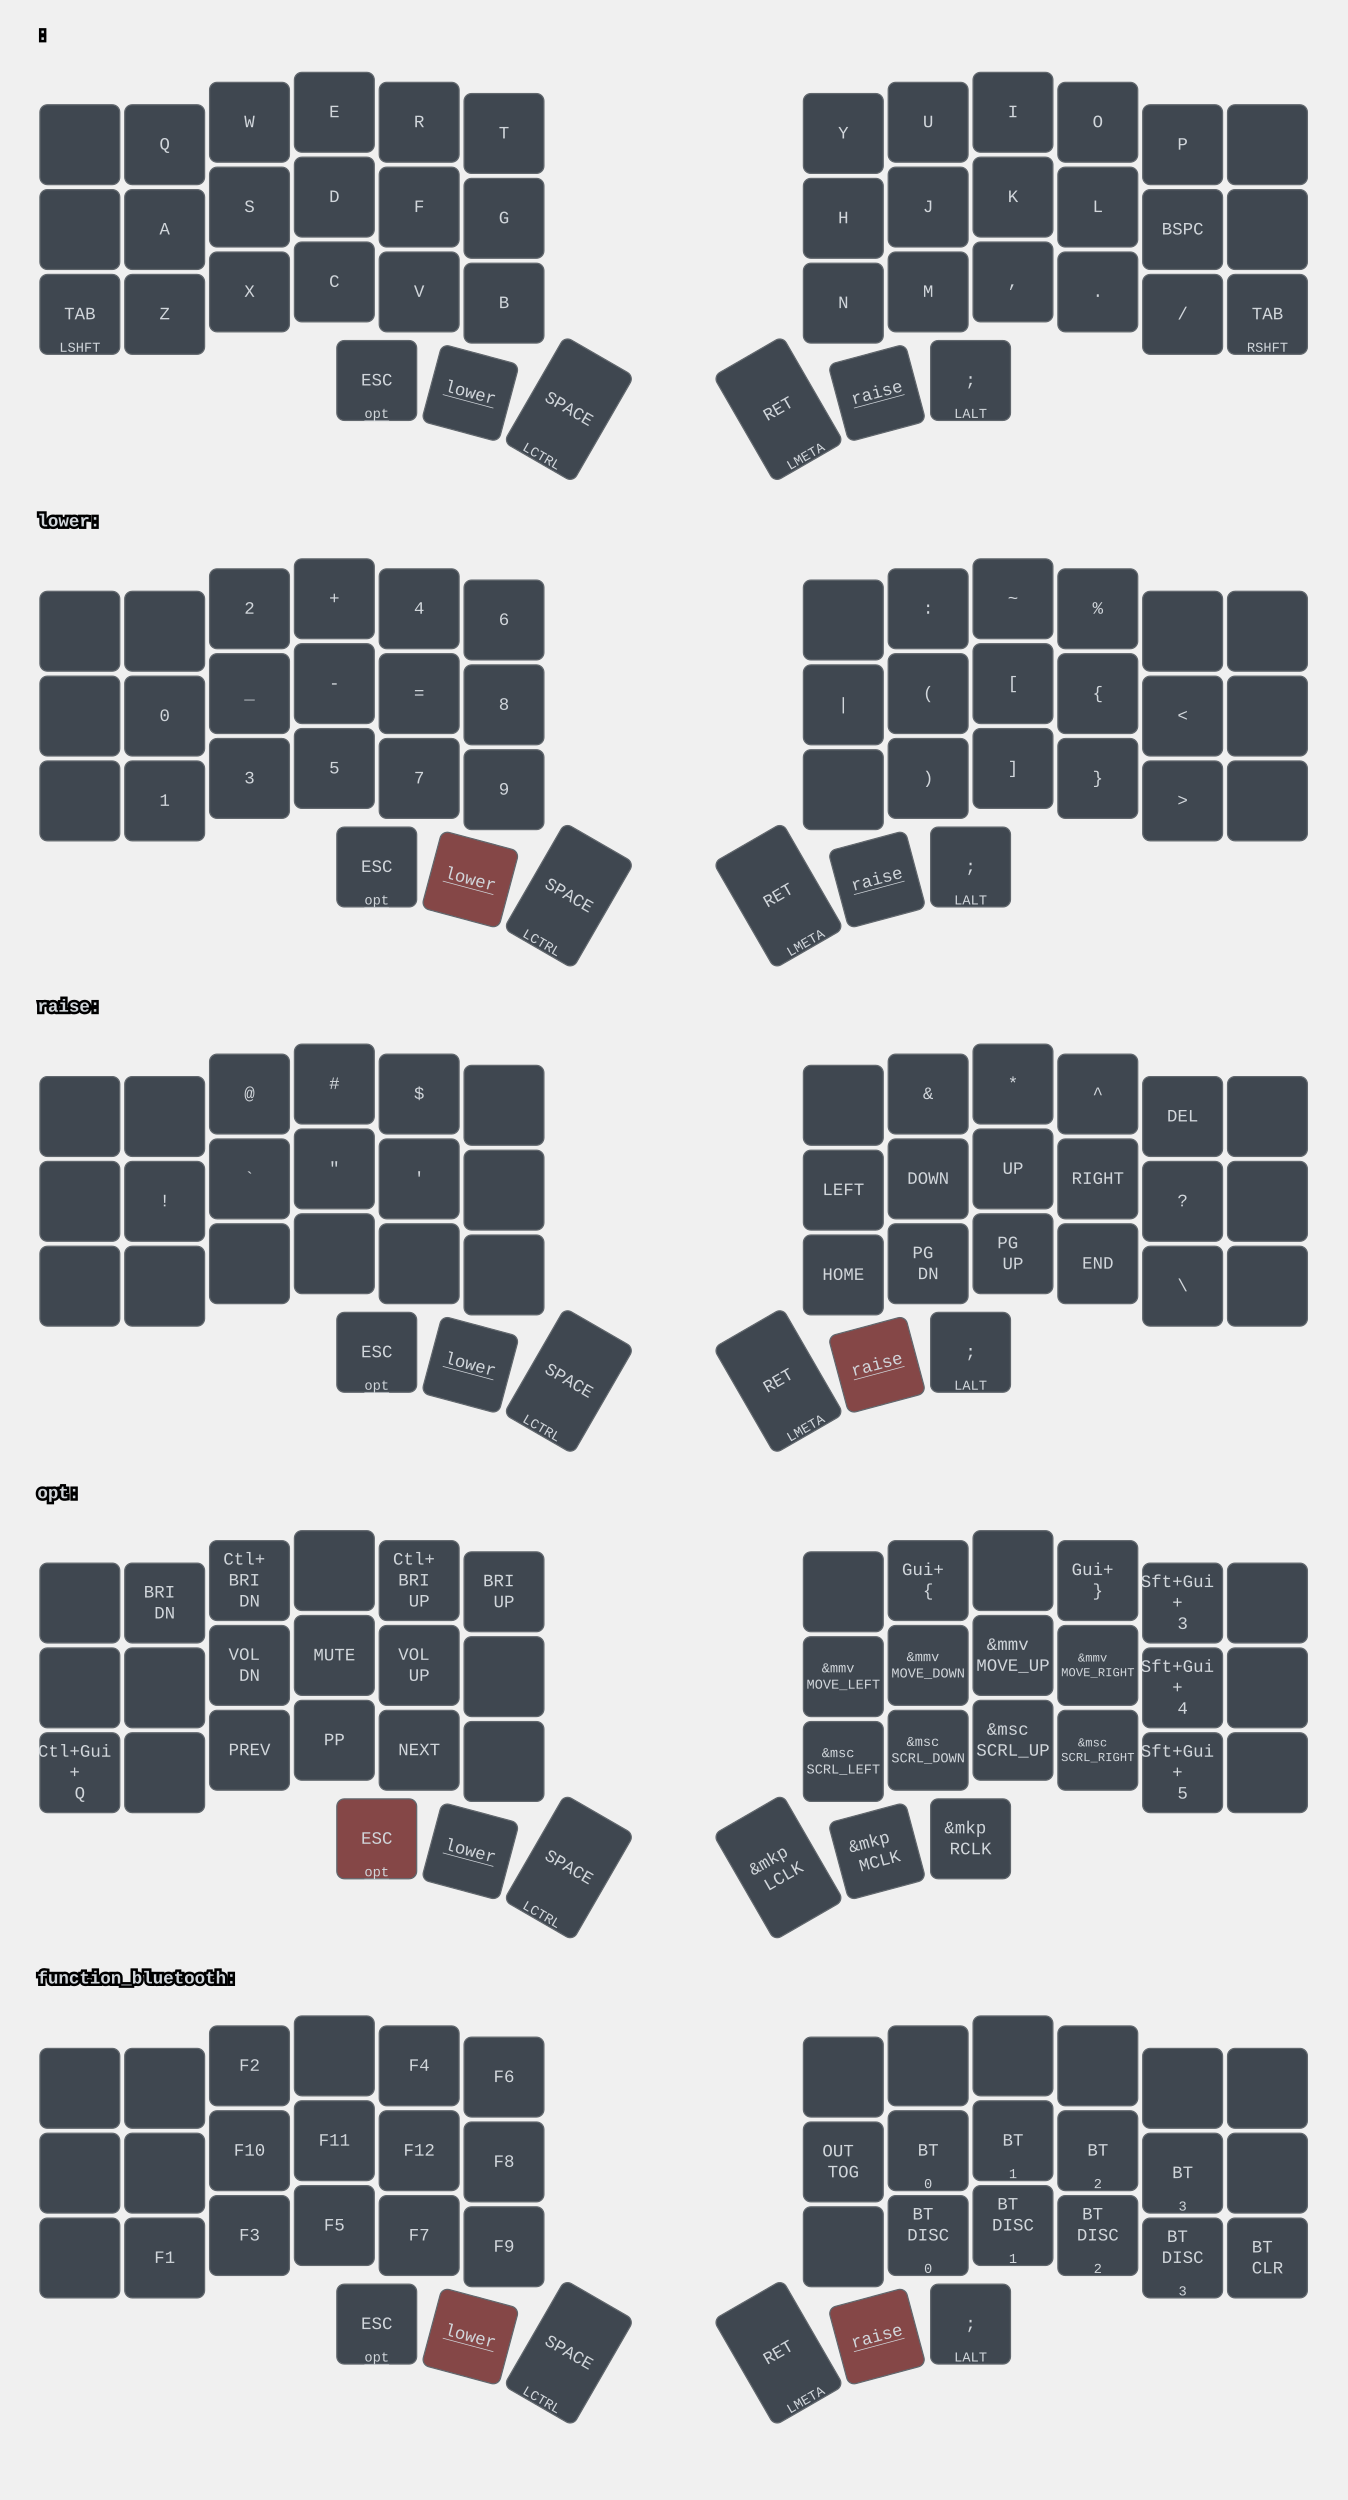
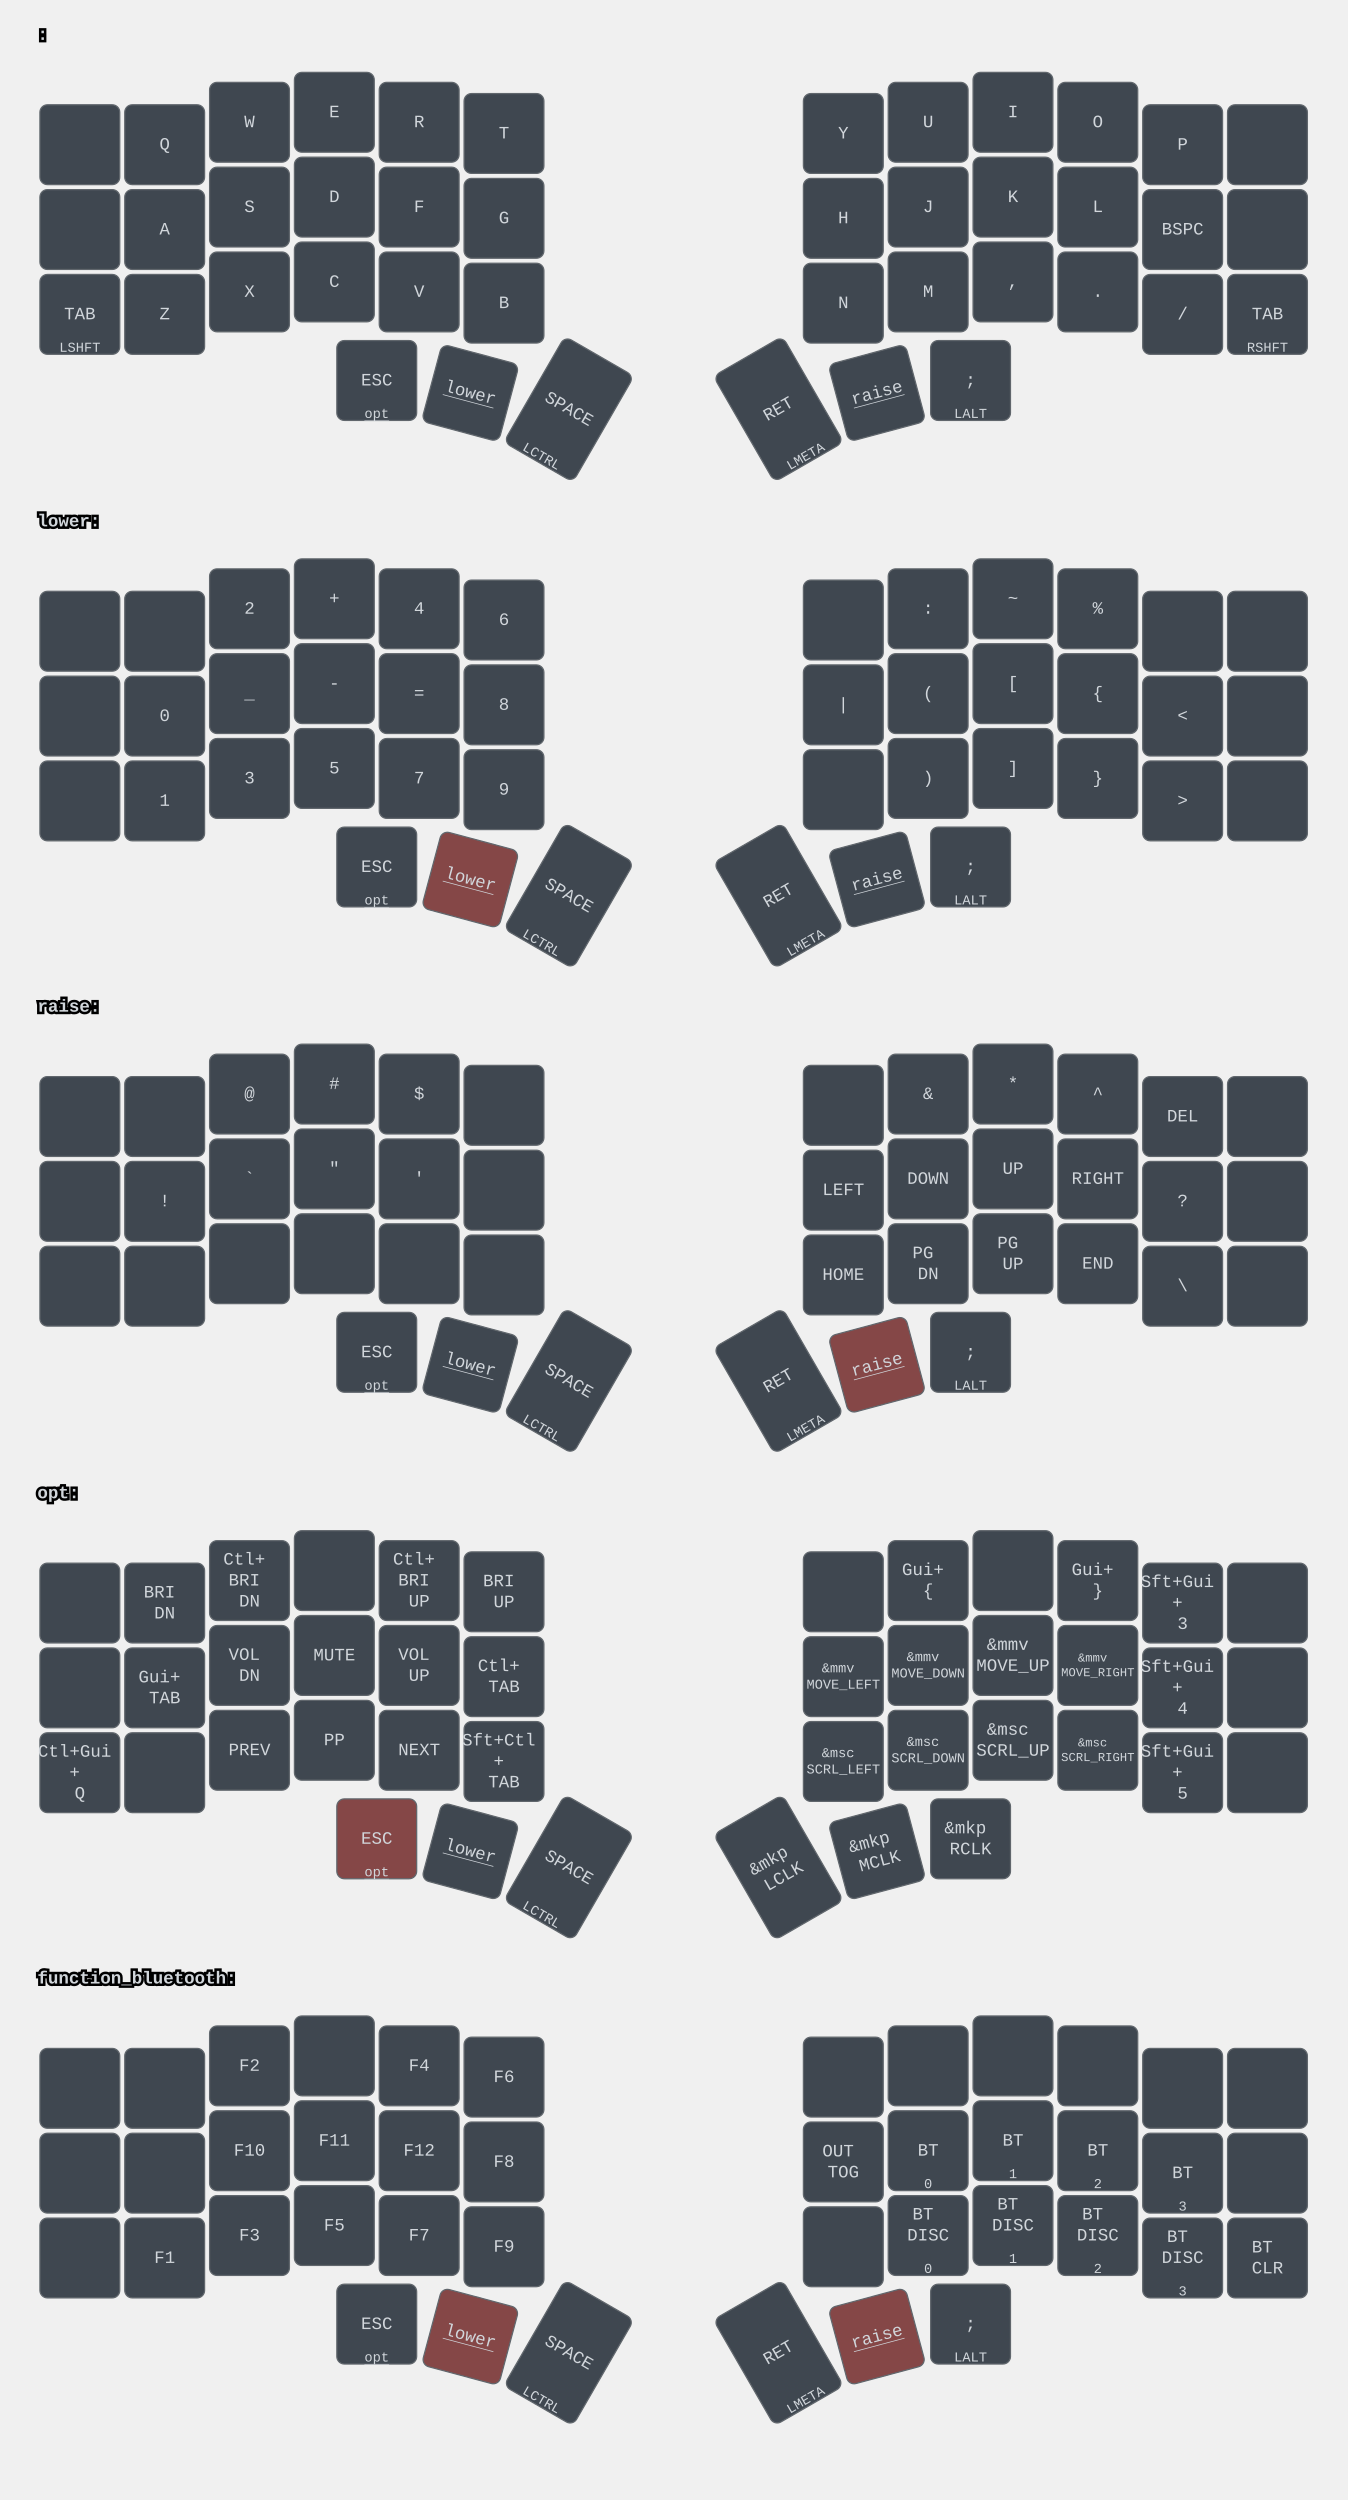
<svg xmlns="http://www.w3.org/2000/svg" width="1080" height="2004" viewBox="0 0 1080 2004" class="keymap">
  <style>/* inherit to force styles through use tags */
svg path {
    fill: inherit;
}

/* font and background color specifications */
svg.keymap {
    font-family: SFMono-Regular,Consolas,Liberation Mono,Menlo,monospace;
    font-size: 14px;
    font-kerning: normal;
    text-rendering: optimizeLegibility;
    fill: #24292e;
}

/* default key styling */
rect.key {
    fill: #f6f8fa;
}

rect.key, rect.combo {
    stroke: #c9cccf;
    stroke-width: 1;
}

/* default key side styling, only used is draw_key_sides is set */
rect.side {
    filter: brightness(90%);
}

/* color accent for combo boxes */
rect.combo, rect.combo-separate {
    fill: #cdf;
}

/* color accent for held keys */
rect.held, rect.combo.held {
    fill: #fdd;
}

/* color accent for ghost (optional) keys */
rect.ghost, rect.combo.ghost {
    stroke-dasharray: 4, 4;
    stroke-width: 2;
}

text {
    text-anchor: middle;
    dominant-baseline: middle;
}

/* styling for layer labels */
text.label {
    font-weight: bold;
    text-anchor: start;
    stroke: white;
    stroke-width: 4;
    paint-order: stroke;
}

/* styling for optional footer */
text.footer {
    text-anchor: end;
    dominant-baseline: auto;
    stroke: white;
    stroke-width: 4;
    paint-order: stroke;
}

/* styling for combo tap, and key non-tap label text */
text.combo, text.hold, text.shifted, text.left, text.right {
    font-size: 11px;
}

text.hold {
    text-anchor: middle;
    dominant-baseline: auto;
}

text.shifted {
    text-anchor: middle;
    dominant-baseline: hanging;
}

text.left {
    text-anchor: start;
}

text.right {
    text-anchor: end;
}

text.layer-activator {
    text-decoration: underline;
}

/* styling for hold/shifted label text in combo box */
text.combo.hold, text.combo.shifted, text.combo.left, text.combo.right {
    font-size: 8px;
}

/* lighter symbol for transparent keys */
text.trans {
    fill: #7b7e81;
}

/* styling for combo dendrons */
path.combo {
    stroke-width: 1;
    stroke: gray;
    fill: none;
}

/* Start Tabler Icons Cleanup */
/* cannot use height/width with glyphs */
.icon-tabler &gt; path {
    fill: inherit;
    stroke: inherit;
    stroke-width: 2;
}
/* hide tabler's default box */
.icon-tabler &gt; path[stroke="none"][fill="none"] {
    visibility: hidden;
}
/* End Tabler Icons Cleanup */

svg.keymap { fill: #d1d6db; }
rect.key { fill: #3f4750; }
rect.key, rect.combo { stroke: #60666c; }
rect.combo, rect.combo-separate { fill: #1f3d7a; }
rect.held, rect.combo.held { fill: #854747; }
text.label, text.footer { stroke: black; }
text.trans { fill: #7e8184; }
path.combo { stroke: #7f7f7f; }
</style>
  <g transform="translate(30, 0)" class="layer- ">
    <text x="0" y="28" class="label" id="x_x"> :</text>
    <g transform="translate(0, 56)">
      <g transform="translate(34, 60)" class="key keypos-0">
        <rect rx="6" ry="6" x="-32" y="-32" width="64" height="64" class="key" />
      </g>
      <g transform="translate(102, 60)" class="key keypos-1">
        <rect rx="6" ry="6" x="-32" y="-32" width="64" height="64" class="key" />
        <text x="0" y="0" class="key tap">Q</text>
      </g>
      <g transform="translate(170, 42)" class="key keypos-2">
        <rect rx="6" ry="6" x="-32" y="-32" width="64" height="64" class="key" />
        <text x="0" y="0" class="key tap">W</text>
      </g>
      <g transform="translate(238, 34)" class="key keypos-3">
        <rect rx="6" ry="6" x="-32" y="-32" width="64" height="64" class="key" />
        <text x="0" y="0" class="key tap">E</text>
      </g>
      <g transform="translate(306, 42)" class="key keypos-4">
        <rect rx="6" ry="6" x="-32" y="-32" width="64" height="64" class="key" />
        <text x="0" y="0" class="key tap">R</text>
      </g>
      <g transform="translate(374, 51)" class="key keypos-5">
        <rect rx="6" ry="6" x="-32" y="-32" width="64" height="64" class="key" />
        <text x="0" y="0" class="key tap">T</text>
      </g>
      <g transform="translate(646, 51)" class="key keypos-6">
        <rect rx="6" ry="6" x="-32" y="-32" width="64" height="64" class="key" />
        <text x="0" y="0" class="key tap">Y</text>
      </g>
      <g transform="translate(714, 42)" class="key keypos-7">
        <rect rx="6" ry="6" x="-32" y="-32" width="64" height="64" class="key" />
        <text x="0" y="0" class="key tap">U</text>
      </g>
      <g transform="translate(782, 34)" class="key keypos-8">
        <rect rx="6" ry="6" x="-32" y="-32" width="64" height="64" class="key" />
        <text x="0" y="0" class="key tap">I</text>
      </g>
      <g transform="translate(850, 42)" class="key keypos-9">
        <rect rx="6" ry="6" x="-32" y="-32" width="64" height="64" class="key" />
        <text x="0" y="0" class="key tap">O</text>
      </g>
      <g transform="translate(918, 60)" class="key keypos-10">
        <rect rx="6" ry="6" x="-32" y="-32" width="64" height="64" class="key" />
        <text x="0" y="0" class="key tap">P</text>
      </g>
      <g transform="translate(986, 60)" class="key keypos-11">
        <rect rx="6" ry="6" x="-32" y="-32" width="64" height="64" class="key" />
      </g>
      <g transform="translate(34, 128)" class="key keypos-12">
        <rect rx="6" ry="6" x="-32" y="-32" width="64" height="64" class="key" />
      </g>
      <g transform="translate(102, 128)" class="key keypos-13">
        <rect rx="6" ry="6" x="-32" y="-32" width="64" height="64" class="key" />
        <text x="0" y="0" class="key tap">A</text>
      </g>
      <g transform="translate(170, 110)" class="key keypos-14">
        <rect rx="6" ry="6" x="-32" y="-32" width="64" height="64" class="key" />
        <text x="0" y="0" class="key tap">S</text>
      </g>
      <g transform="translate(238, 102)" class="key keypos-15">
        <rect rx="6" ry="6" x="-32" y="-32" width="64" height="64" class="key" />
        <text x="0" y="0" class="key tap">D</text>
      </g>
      <g transform="translate(306, 110)" class="key keypos-16">
        <rect rx="6" ry="6" x="-32" y="-32" width="64" height="64" class="key" />
        <text x="0" y="0" class="key tap">F</text>
      </g>
      <g transform="translate(374, 119)" class="key keypos-17">
        <rect rx="6" ry="6" x="-32" y="-32" width="64" height="64" class="key" />
        <text x="0" y="0" class="key tap">G</text>
      </g>
      <g transform="translate(646, 119)" class="key keypos-18">
        <rect rx="6" ry="6" x="-32" y="-32" width="64" height="64" class="key" />
        <text x="0" y="0" class="key tap">H</text>
      </g>
      <g transform="translate(714, 110)" class="key keypos-19">
        <rect rx="6" ry="6" x="-32" y="-32" width="64" height="64" class="key" />
        <text x="0" y="0" class="key tap">J</text>
      </g>
      <g transform="translate(782, 102)" class="key keypos-20">
        <rect rx="6" ry="6" x="-32" y="-32" width="64" height="64" class="key" />
        <text x="0" y="0" class="key tap">K</text>
      </g>
      <g transform="translate(850, 110)" class="key keypos-21">
        <rect rx="6" ry="6" x="-32" y="-32" width="64" height="64" class="key" />
        <text x="0" y="0" class="key tap">L</text>
      </g>
      <g transform="translate(918, 128)" class="key keypos-22">
        <rect rx="6" ry="6" x="-32" y="-32" width="64" height="64" class="key" />
        <text x="0" y="0" class="key tap">BSPC</text>
      </g>
      <g transform="translate(986, 128)" class="key keypos-23">
        <rect rx="6" ry="6" x="-32" y="-32" width="64" height="64" class="key" />
      </g>
      <g transform="translate(34, 196)" class="key keypos-24">
        <rect rx="6" ry="6" x="-32" y="-32" width="64" height="64" class="key" />
        <text x="0" y="0" class="key tap">TAB</text>
        <text x="0" y="30" class="key hold">LSHFT</text>
      </g>
      <g transform="translate(102, 196)" class="key keypos-25">
        <rect rx="6" ry="6" x="-32" y="-32" width="64" height="64" class="key" />
        <text x="0" y="0" class="key tap">Z</text>
      </g>
      <g transform="translate(170, 178)" class="key keypos-26">
        <rect rx="6" ry="6" x="-32" y="-32" width="64" height="64" class="key" />
        <text x="0" y="0" class="key tap">X</text>
      </g>
      <g transform="translate(238, 170)" class="key keypos-27">
        <rect rx="6" ry="6" x="-32" y="-32" width="64" height="64" class="key" />
        <text x="0" y="0" class="key tap">C</text>
      </g>
      <g transform="translate(306, 178)" class="key keypos-28">
        <rect rx="6" ry="6" x="-32" y="-32" width="64" height="64" class="key" />
        <text x="0" y="0" class="key tap">V</text>
      </g>
      <g transform="translate(374, 187)" class="key keypos-29">
        <rect rx="6" ry="6" x="-32" y="-32" width="64" height="64" class="key" />
        <text x="0" y="0" class="key tap">B</text>
      </g>
      <g transform="translate(646, 187)" class="key keypos-30">
        <rect rx="6" ry="6" x="-32" y="-32" width="64" height="64" class="key" />
        <text x="0" y="0" class="key tap">N</text>
      </g>
      <g transform="translate(714, 178)" class="key keypos-31">
        <rect rx="6" ry="6" x="-32" y="-32" width="64" height="64" class="key" />
        <text x="0" y="0" class="key tap">M</text>
      </g>
      <g transform="translate(782, 170)" class="key keypos-32">
        <rect rx="6" ry="6" x="-32" y="-32" width="64" height="64" class="key" />
        <text x="0" y="0" class="key tap">,</text>
      </g>
      <g transform="translate(850, 178)" class="key keypos-33">
        <rect rx="6" ry="6" x="-32" y="-32" width="64" height="64" class="key" />
        <text x="0" y="0" class="key tap">.</text>
      </g>
      <g transform="translate(918, 196)" class="key keypos-34">
        <rect rx="6" ry="6" x="-32" y="-32" width="64" height="64" class="key" />
        <text x="0" y="0" class="key tap">/</text>
      </g>
      <g transform="translate(986, 196)" class="key keypos-35">
        <rect rx="6" ry="6" x="-32" y="-32" width="64" height="64" class="key" />
        <text x="0" y="0" class="key tap">TAB</text>
        <text x="0" y="30" class="key hold">RSHFT</text>
      </g>
      <g transform="translate(272, 249)" class="key keypos-36">
        <rect rx="6" ry="6" x="-32" y="-32" width="64" height="64" class="key" />
        <text x="0" y="0" class="key tap">ESC</text>
        <a href="#opt">
          <text x="0" y="30" class="key hold layer-activator">opt</text>
        </a>
      </g>
      <g transform="translate(347, 259) rotate(15.0)" class="key keypos-37">
        <rect rx="6" ry="6" x="-32" y="-32" width="64" height="64" class="key" />
        <a href="#lower">
          <text x="0" y="0" class="key tap layer-activator">lower</text>
        </a>
      </g>
      <g transform="translate(426, 272) rotate(30.0)" class="key keypos-38">
        <rect rx="6" ry="6" x="-32" y="-49" width="64" height="98" class="key" />
        <text x="0" y="0" class="key tap">SPACE</text>
        <text x="0" y="47" class="key hold">LCTRL</text>
      </g>
      <g transform="translate(594, 272) rotate(-30.0)" class="key keypos-39">
        <rect rx="6" ry="6" x="-32" y="-49" width="64" height="98" class="key" />
        <text x="0" y="0" class="key tap">RET</text>
        <text x="0" y="47" class="key hold">LMETA</text>
      </g>
      <g transform="translate(673, 259) rotate(-15.0)" class="key keypos-40">
        <rect rx="6" ry="6" x="-32" y="-32" width="64" height="64" class="key" />
        <a href="#raise">
          <text x="0" y="0" class="key tap layer-activator">raise</text>
        </a>
      </g>
      <g transform="translate(748, 249)" class="key keypos-41">
        <rect rx="6" ry="6" x="-32" y="-32" width="64" height="64" class="key" />
        <text x="0" y="0" class="key tap">;</text>
        <text x="0" y="30" class="key hold">LALT</text>
      </g>
    </g>
  </g>
  <g transform="translate(30, 390)" class="layer-lower">
    <text x="0" y="28" class="label" id="lower">lower:</text>
    <g transform="translate(0, 56)">
      <g transform="translate(34, 60)" class="key keypos-0">
        <rect rx="6" ry="6" x="-32" y="-32" width="64" height="64" class="key" />
      </g>
      <g transform="translate(102, 60)" class="key keypos-1">
        <rect rx="6" ry="6" x="-32" y="-32" width="64" height="64" class="key" />
      </g>
      <g transform="translate(170, 42)" class="key keypos-2">
        <rect rx="6" ry="6" x="-32" y="-32" width="64" height="64" class="key" />
        <text x="0" y="0" class="key tap">2</text>
      </g>
      <g transform="translate(238, 34)" class="key keypos-3">
        <rect rx="6" ry="6" x="-32" y="-32" width="64" height="64" class="key" />
        <text x="0" y="0" class="key tap">+</text>
      </g>
      <g transform="translate(306, 42)" class="key keypos-4">
        <rect rx="6" ry="6" x="-32" y="-32" width="64" height="64" class="key" />
        <text x="0" y="0" class="key tap">4</text>
      </g>
      <g transform="translate(374, 51)" class="key keypos-5">
        <rect rx="6" ry="6" x="-32" y="-32" width="64" height="64" class="key" />
        <text x="0" y="0" class="key tap">6</text>
      </g>
      <g transform="translate(646, 51)" class="key keypos-6">
        <rect rx="6" ry="6" x="-32" y="-32" width="64" height="64" class="key" />
      </g>
      <g transform="translate(714, 42)" class="key keypos-7">
        <rect rx="6" ry="6" x="-32" y="-32" width="64" height="64" class="key" />
        <text x="0" y="0" class="key tap">:</text>
      </g>
      <g transform="translate(782, 34)" class="key keypos-8">
        <rect rx="6" ry="6" x="-32" y="-32" width="64" height="64" class="key" />
        <text x="0" y="0" class="key tap">~</text>
      </g>
      <g transform="translate(850, 42)" class="key keypos-9">
        <rect rx="6" ry="6" x="-32" y="-32" width="64" height="64" class="key" />
        <text x="0" y="0" class="key tap">%</text>
      </g>
      <g transform="translate(918, 60)" class="key keypos-10">
        <rect rx="6" ry="6" x="-32" y="-32" width="64" height="64" class="key" />
      </g>
      <g transform="translate(986, 60)" class="key keypos-11">
        <rect rx="6" ry="6" x="-32" y="-32" width="64" height="64" class="key" />
      </g>
      <g transform="translate(34, 128)" class="key keypos-12">
        <rect rx="6" ry="6" x="-32" y="-32" width="64" height="64" class="key" />
      </g>
      <g transform="translate(102, 128)" class="key keypos-13">
        <rect rx="6" ry="6" x="-32" y="-32" width="64" height="64" class="key" />
        <text x="0" y="0" class="key tap">0</text>
      </g>
      <g transform="translate(170, 110)" class="key keypos-14">
        <rect rx="6" ry="6" x="-32" y="-32" width="64" height="64" class="key" />
        <text x="0" y="0" class="key tap">_</text>
      </g>
      <g transform="translate(238, 102)" class="key keypos-15">
        <rect rx="6" ry="6" x="-32" y="-32" width="64" height="64" class="key" />
        <text x="0" y="0" class="key tap">-</text>
      </g>
      <g transform="translate(306, 110)" class="key keypos-16">
        <rect rx="6" ry="6" x="-32" y="-32" width="64" height="64" class="key" />
        <text x="0" y="0" class="key tap">=</text>
      </g>
      <g transform="translate(374, 119)" class="key keypos-17">
        <rect rx="6" ry="6" x="-32" y="-32" width="64" height="64" class="key" />
        <text x="0" y="0" class="key tap">8</text>
      </g>
      <g transform="translate(646, 119)" class="key keypos-18">
        <rect rx="6" ry="6" x="-32" y="-32" width="64" height="64" class="key" />
        <text x="0" y="0" class="key tap">|</text>
      </g>
      <g transform="translate(714, 110)" class="key keypos-19">
        <rect rx="6" ry="6" x="-32" y="-32" width="64" height="64" class="key" />
        <text x="0" y="0" class="key tap">(</text>
      </g>
      <g transform="translate(782, 102)" class="key keypos-20">
        <rect rx="6" ry="6" x="-32" y="-32" width="64" height="64" class="key" />
        <text x="0" y="0" class="key tap">[</text>
      </g>
      <g transform="translate(850, 110)" class="key keypos-21">
        <rect rx="6" ry="6" x="-32" y="-32" width="64" height="64" class="key" />
        <text x="0" y="0" class="key tap">{</text>
      </g>
      <g transform="translate(918, 128)" class="key keypos-22">
        <rect rx="6" ry="6" x="-32" y="-32" width="64" height="64" class="key" />
        <text x="0" y="0" class="key tap">&lt;</text>
      </g>
      <g transform="translate(986, 128)" class="key keypos-23">
        <rect rx="6" ry="6" x="-32" y="-32" width="64" height="64" class="key" />
      </g>
      <g transform="translate(34, 196)" class="key keypos-24">
        <rect rx="6" ry="6" x="-32" y="-32" width="64" height="64" class="key" />
      </g>
      <g transform="translate(102, 196)" class="key keypos-25">
        <rect rx="6" ry="6" x="-32" y="-32" width="64" height="64" class="key" />
        <text x="0" y="0" class="key tap">1</text>
      </g>
      <g transform="translate(170, 178)" class="key keypos-26">
        <rect rx="6" ry="6" x="-32" y="-32" width="64" height="64" class="key" />
        <text x="0" y="0" class="key tap">3</text>
      </g>
      <g transform="translate(238, 170)" class="key keypos-27">
        <rect rx="6" ry="6" x="-32" y="-32" width="64" height="64" class="key" />
        <text x="0" y="0" class="key tap">5</text>
      </g>
      <g transform="translate(306, 178)" class="key keypos-28">
        <rect rx="6" ry="6" x="-32" y="-32" width="64" height="64" class="key" />
        <text x="0" y="0" class="key tap">7</text>
      </g>
      <g transform="translate(374, 187)" class="key keypos-29">
        <rect rx="6" ry="6" x="-32" y="-32" width="64" height="64" class="key" />
        <text x="0" y="0" class="key tap">9</text>
      </g>
      <g transform="translate(646, 187)" class="key keypos-30">
        <rect rx="6" ry="6" x="-32" y="-32" width="64" height="64" class="key" />
      </g>
      <g transform="translate(714, 178)" class="key keypos-31">
        <rect rx="6" ry="6" x="-32" y="-32" width="64" height="64" class="key" />
        <text x="0" y="0" class="key tap">)</text>
      </g>
      <g transform="translate(782, 170)" class="key keypos-32">
        <rect rx="6" ry="6" x="-32" y="-32" width="64" height="64" class="key" />
        <text x="0" y="0" class="key tap">]</text>
      </g>
      <g transform="translate(850, 178)" class="key keypos-33">
        <rect rx="6" ry="6" x="-32" y="-32" width="64" height="64" class="key" />
        <text x="0" y="0" class="key tap">}</text>
      </g>
      <g transform="translate(918, 196)" class="key keypos-34">
        <rect rx="6" ry="6" x="-32" y="-32" width="64" height="64" class="key" />
        <text x="0" y="0" class="key tap">&gt;</text>
      </g>
      <g transform="translate(986, 196)" class="key keypos-35">
        <rect rx="6" ry="6" x="-32" y="-32" width="64" height="64" class="key" />
      </g>
      <g transform="translate(272, 249)" class="key keypos-36">
        <rect rx="6" ry="6" x="-32" y="-32" width="64" height="64" class="key" />
        <text x="0" y="0" class="key tap">ESC</text>
        <a href="#opt">
          <text x="0" y="30" class="key hold layer-activator">opt</text>
        </a>
      </g>
      <g transform="translate(347, 259) rotate(15.0)" class="key held keypos-37">
        <rect rx="6" ry="6" x="-32" y="-32" width="64" height="64" class="key held" />
        <a href="#lower">
          <text x="0" y="0" class="key held tap layer-activator">lower</text>
        </a>
      </g>
      <g transform="translate(426, 272) rotate(30.0)" class="key keypos-38">
        <rect rx="6" ry="6" x="-32" y="-49" width="64" height="98" class="key" />
        <text x="0" y="0" class="key tap">SPACE</text>
        <text x="0" y="47" class="key hold">LCTRL</text>
      </g>
      <g transform="translate(594, 272) rotate(-30.0)" class="key keypos-39">
        <rect rx="6" ry="6" x="-32" y="-49" width="64" height="98" class="key" />
        <text x="0" y="0" class="key tap">RET</text>
        <text x="0" y="47" class="key hold">LMETA</text>
      </g>
      <g transform="translate(673, 259) rotate(-15.0)" class="key keypos-40">
        <rect rx="6" ry="6" x="-32" y="-32" width="64" height="64" class="key" />
        <a href="#raise">
          <text x="0" y="0" class="key tap layer-activator">raise</text>
        </a>
      </g>
      <g transform="translate(748, 249)" class="key keypos-41">
        <rect rx="6" ry="6" x="-32" y="-32" width="64" height="64" class="key" />
        <text x="0" y="0" class="key tap">;</text>
        <text x="0" y="30" class="key hold">LALT</text>
      </g>
    </g>
  </g>
  <g transform="translate(30, 779)" class="layer-raise">
    <text x="0" y="28" class="label" id="raise">raise:</text>
    <g transform="translate(0, 56)">
      <g transform="translate(34, 60)" class="key keypos-0">
        <rect rx="6" ry="6" x="-32" y="-32" width="64" height="64" class="key" />
      </g>
      <g transform="translate(102, 60)" class="key keypos-1">
        <rect rx="6" ry="6" x="-32" y="-32" width="64" height="64" class="key" />
      </g>
      <g transform="translate(170, 42)" class="key keypos-2">
        <rect rx="6" ry="6" x="-32" y="-32" width="64" height="64" class="key" />
        <text x="0" y="0" class="key tap">@</text>
      </g>
      <g transform="translate(238, 34)" class="key keypos-3">
        <rect rx="6" ry="6" x="-32" y="-32" width="64" height="64" class="key" />
        <text x="0" y="0" class="key tap">#</text>
      </g>
      <g transform="translate(306, 42)" class="key keypos-4">
        <rect rx="6" ry="6" x="-32" y="-32" width="64" height="64" class="key" />
        <text x="0" y="0" class="key tap">$</text>
      </g>
      <g transform="translate(374, 51)" class="key keypos-5">
        <rect rx="6" ry="6" x="-32" y="-32" width="64" height="64" class="key" />
      </g>
      <g transform="translate(646, 51)" class="key keypos-6">
        <rect rx="6" ry="6" x="-32" y="-32" width="64" height="64" class="key" />
      </g>
      <g transform="translate(714, 42)" class="key keypos-7">
        <rect rx="6" ry="6" x="-32" y="-32" width="64" height="64" class="key" />
        <text x="0" y="0" class="key tap">&amp;</text>
      </g>
      <g transform="translate(782, 34)" class="key keypos-8">
        <rect rx="6" ry="6" x="-32" y="-32" width="64" height="64" class="key" />
        <text x="0" y="0" class="key tap">*</text>
      </g>
      <g transform="translate(850, 42)" class="key keypos-9">
        <rect rx="6" ry="6" x="-32" y="-32" width="64" height="64" class="key" />
        <text x="0" y="0" class="key tap">^</text>
      </g>
      <g transform="translate(918, 60)" class="key keypos-10">
        <rect rx="6" ry="6" x="-32" y="-32" width="64" height="64" class="key" />
        <text x="0" y="0" class="key tap">DEL</text>
      </g>
      <g transform="translate(986, 60)" class="key keypos-11">
        <rect rx="6" ry="6" x="-32" y="-32" width="64" height="64" class="key" />
      </g>
      <g transform="translate(34, 128)" class="key keypos-12">
        <rect rx="6" ry="6" x="-32" y="-32" width="64" height="64" class="key" />
      </g>
      <g transform="translate(102, 128)" class="key keypos-13">
        <rect rx="6" ry="6" x="-32" y="-32" width="64" height="64" class="key" />
        <text x="0" y="0" class="key tap">!</text>
      </g>
      <g transform="translate(170, 110)" class="key keypos-14">
        <rect rx="6" ry="6" x="-32" y="-32" width="64" height="64" class="key" />
        <text x="0" y="0" class="key tap">`</text>
      </g>
      <g transform="translate(238, 102)" class="key keypos-15">
        <rect rx="6" ry="6" x="-32" y="-32" width="64" height="64" class="key" />
        <text x="0" y="0" class="key tap">"</text>
      </g>
      <g transform="translate(306, 110)" class="key keypos-16">
        <rect rx="6" ry="6" x="-32" y="-32" width="64" height="64" class="key" />
        <text x="0" y="0" class="key tap">'</text>
      </g>
      <g transform="translate(374, 119)" class="key keypos-17">
        <rect rx="6" ry="6" x="-32" y="-32" width="64" height="64" class="key" />
      </g>
      <g transform="translate(646, 119)" class="key keypos-18">
        <rect rx="6" ry="6" x="-32" y="-32" width="64" height="64" class="key" />
        <text x="0" y="0" class="key tap">LEFT</text>
      </g>
      <g transform="translate(714, 110)" class="key keypos-19">
        <rect rx="6" ry="6" x="-32" y="-32" width="64" height="64" class="key" />
        <text x="0" y="0" class="key tap">DOWN</text>
      </g>
      <g transform="translate(782, 102)" class="key keypos-20">
        <rect rx="6" ry="6" x="-32" y="-32" width="64" height="64" class="key" />
        <text x="0" y="0" class="key tap">UP</text>
      </g>
      <g transform="translate(850, 110)" class="key keypos-21">
        <rect rx="6" ry="6" x="-32" y="-32" width="64" height="64" class="key" />
        <text x="0" y="0" class="key tap">RIGHT</text>
      </g>
      <g transform="translate(918, 128)" class="key keypos-22">
        <rect rx="6" ry="6" x="-32" y="-32" width="64" height="64" class="key" />
        <text x="0" y="0" class="key tap">?</text>
      </g>
      <g transform="translate(986, 128)" class="key keypos-23">
        <rect rx="6" ry="6" x="-32" y="-32" width="64" height="64" class="key" />
      </g>
      <g transform="translate(34, 196)" class="key keypos-24">
        <rect rx="6" ry="6" x="-32" y="-32" width="64" height="64" class="key" />
      </g>
      <g transform="translate(102, 196)" class="key keypos-25">
        <rect rx="6" ry="6" x="-32" y="-32" width="64" height="64" class="key" />
      </g>
      <g transform="translate(170, 178)" class="key keypos-26">
        <rect rx="6" ry="6" x="-32" y="-32" width="64" height="64" class="key" />
      </g>
      <g transform="translate(238, 170)" class="key keypos-27">
        <rect rx="6" ry="6" x="-32" y="-32" width="64" height="64" class="key" />
      </g>
      <g transform="translate(306, 178)" class="key keypos-28">
        <rect rx="6" ry="6" x="-32" y="-32" width="64" height="64" class="key" />
      </g>
      <g transform="translate(374, 187)" class="key keypos-29">
        <rect rx="6" ry="6" x="-32" y="-32" width="64" height="64" class="key" />
      </g>
      <g transform="translate(646, 187)" class="key keypos-30">
        <rect rx="6" ry="6" x="-32" y="-32" width="64" height="64" class="key" />
        <text x="0" y="0" class="key tap">HOME</text>
      </g>
      <g transform="translate(714, 178)" class="key keypos-31">
        <rect rx="6" ry="6" x="-32" y="-32" width="64" height="64" class="key" />
        <text x="0" y="0" class="key tap">
          <tspan x="0" dy="-0.6em">PG</tspan>
          <tspan x="0" dy="1.2em">DN</tspan>
        </text>
      </g>
      <g transform="translate(782, 170)" class="key keypos-32">
        <rect rx="6" ry="6" x="-32" y="-32" width="64" height="64" class="key" />
        <text x="0" y="0" class="key tap">
          <tspan x="0" dy="-0.6em">PG</tspan>
          <tspan x="0" dy="1.2em">UP</tspan>
        </text>
      </g>
      <g transform="translate(850, 178)" class="key keypos-33">
        <rect rx="6" ry="6" x="-32" y="-32" width="64" height="64" class="key" />
        <text x="0" y="0" class="key tap">END</text>
      </g>
      <g transform="translate(918, 196)" class="key keypos-34">
        <rect rx="6" ry="6" x="-32" y="-32" width="64" height="64" class="key" />
        <text x="0" y="0" class="key tap">\</text>
      </g>
      <g transform="translate(986, 196)" class="key keypos-35">
        <rect rx="6" ry="6" x="-32" y="-32" width="64" height="64" class="key" />
      </g>
      <g transform="translate(272, 249)" class="key keypos-36">
        <rect rx="6" ry="6" x="-32" y="-32" width="64" height="64" class="key" />
        <text x="0" y="0" class="key tap">ESC</text>
        <a href="#opt">
          <text x="0" y="30" class="key hold layer-activator">opt</text>
        </a>
      </g>
      <g transform="translate(347, 259) rotate(15.0)" class="key keypos-37">
        <rect rx="6" ry="6" x="-32" y="-32" width="64" height="64" class="key" />
        <a href="#lower">
          <text x="0" y="0" class="key tap layer-activator">lower</text>
        </a>
      </g>
      <g transform="translate(426, 272) rotate(30.0)" class="key keypos-38">
        <rect rx="6" ry="6" x="-32" y="-49" width="64" height="98" class="key" />
        <text x="0" y="0" class="key tap">SPACE</text>
        <text x="0" y="47" class="key hold">LCTRL</text>
      </g>
      <g transform="translate(594, 272) rotate(-30.0)" class="key keypos-39">
        <rect rx="6" ry="6" x="-32" y="-49" width="64" height="98" class="key" />
        <text x="0" y="0" class="key tap">RET</text>
        <text x="0" y="47" class="key hold">LMETA</text>
      </g>
      <g transform="translate(673, 259) rotate(-15.0)" class="key held keypos-40">
        <rect rx="6" ry="6" x="-32" y="-32" width="64" height="64" class="key held" />
        <a href="#raise">
          <text x="0" y="0" class="key held tap layer-activator">raise</text>
        </a>
      </g>
      <g transform="translate(748, 249)" class="key keypos-41">
        <rect rx="6" ry="6" x="-32" y="-32" width="64" height="64" class="key" />
        <text x="0" y="0" class="key tap">;</text>
        <text x="0" y="30" class="key hold">LALT</text>
      </g>
    </g>
  </g>
  <g transform="translate(30, 1169)" class="layer-opt">
    <text x="0" y="28" class="label" id="opt">opt:</text>
    <g transform="translate(0, 56)">
      <g transform="translate(34, 60)" class="key keypos-0">
        <rect rx="6" ry="6" x="-32" y="-32" width="64" height="64" class="key" />
      </g>
      <g transform="translate(102, 60)" class="key keypos-1">
        <rect rx="6" ry="6" x="-32" y="-32" width="64" height="64" class="key" />
        <text x="0" y="0" class="key tap">
          <tspan x="0" dy="-0.6em">BRI</tspan>
          <tspan x="0" dy="1.2em">DN</tspan>
        </text>
      </g>
      <g transform="translate(170, 42)" class="key keypos-2">
        <rect rx="6" ry="6" x="-32" y="-32" width="64" height="64" class="key" />
        <text x="0" y="0" class="key tap">
          <tspan x="0" dy="-1.2em">Ctl+</tspan>
          <tspan x="0" dy="1.2em">BRI</tspan>
          <tspan x="0" dy="1.2em">DN</tspan>
        </text>
      </g>
      <g transform="translate(238, 34)" class="key keypos-3">
        <rect rx="6" ry="6" x="-32" y="-32" width="64" height="64" class="key" />
      </g>
      <g transform="translate(306, 42)" class="key keypos-4">
        <rect rx="6" ry="6" x="-32" y="-32" width="64" height="64" class="key" />
        <text x="0" y="0" class="key tap">
          <tspan x="0" dy="-1.2em">Ctl+</tspan>
          <tspan x="0" dy="1.2em">BRI</tspan>
          <tspan x="0" dy="1.2em">UP</tspan>
        </text>
      </g>
      <g transform="translate(374, 51)" class="key keypos-5">
        <rect rx="6" ry="6" x="-32" y="-32" width="64" height="64" class="key" />
        <text x="0" y="0" class="key tap">
          <tspan x="0" dy="-0.6em">BRI</tspan>
          <tspan x="0" dy="1.2em">UP</tspan>
        </text>
      </g>
      <g transform="translate(646, 51)" class="key keypos-6">
        <rect rx="6" ry="6" x="-32" y="-32" width="64" height="64" class="key" />
      </g>
      <g transform="translate(714, 42)" class="key keypos-7">
        <rect rx="6" ry="6" x="-32" y="-32" width="64" height="64" class="key" />
        <text x="0" y="0" class="key tap">
          <tspan x="0" dy="-0.6em">Gui+</tspan>
          <tspan x="0" dy="1.2em">{</tspan>
        </text>
      </g>
      <g transform="translate(782, 34)" class="key keypos-8">
        <rect rx="6" ry="6" x="-32" y="-32" width="64" height="64" class="key" />
      </g>
      <g transform="translate(850, 42)" class="key keypos-9">
        <rect rx="6" ry="6" x="-32" y="-32" width="64" height="64" class="key" />
        <text x="0" y="0" class="key tap">
          <tspan x="0" dy="-0.6em">Gui+</tspan>
          <tspan x="0" dy="1.2em">}</tspan>
        </text>
      </g>
      <g transform="translate(918, 60)" class="key keypos-10">
        <rect rx="6" ry="6" x="-32" y="-32" width="64" height="64" class="key" />
        <text x="0" y="0" class="key tap">
          <tspan x="0" dy="-1.2em">Sft+Gui</tspan>
          <tspan x="0" dy="1.2em">+</tspan>
          <tspan x="0" dy="1.2em">3</tspan>
        </text>
      </g>
      <g transform="translate(986, 60)" class="key keypos-11">
        <rect rx="6" ry="6" x="-32" y="-32" width="64" height="64" class="key" />
      </g>
      <g transform="translate(34, 128)" class="key keypos-12">
        <rect rx="6" ry="6" x="-32" y="-32" width="64" height="64" class="key" />
      </g>
      <g transform="translate(102, 128)" class="key keypos-13">
        <rect rx="6" ry="6" x="-32" y="-32" width="64" height="64" class="key" />
+         <text x="0" y="0" class="key tap">
+           <tspan x="0" dy="-0.6em">Gui+</tspan>
+           <tspan x="0" dy="1.2em">TAB</tspan>
+         </text>
      </g>
      <g transform="translate(170, 110)" class="key keypos-14">
        <rect rx="6" ry="6" x="-32" y="-32" width="64" height="64" class="key" />
        <text x="0" y="0" class="key tap">
          <tspan x="0" dy="-0.6em">VOL</tspan>
          <tspan x="0" dy="1.2em">DN</tspan>
        </text>
      </g>
      <g transform="translate(238, 102)" class="key keypos-15">
        <rect rx="6" ry="6" x="-32" y="-32" width="64" height="64" class="key" />
        <text x="0" y="0" class="key tap">MUTE</text>
      </g>
      <g transform="translate(306, 110)" class="key keypos-16">
        <rect rx="6" ry="6" x="-32" y="-32" width="64" height="64" class="key" />
        <text x="0" y="0" class="key tap">
          <tspan x="0" dy="-0.6em">VOL</tspan>
          <tspan x="0" dy="1.2em">UP</tspan>
        </text>
      </g>
      <g transform="translate(374, 119)" class="key keypos-17">
        <rect rx="6" ry="6" x="-32" y="-32" width="64" height="64" class="key" />
+         <text x="0" y="0" class="key tap">
+           <tspan x="0" dy="-0.6em">Ctl+</tspan>
+           <tspan x="0" dy="1.2em">TAB</tspan>
+         </text>
      </g>
      <g transform="translate(646, 119)" class="key keypos-18">
        <rect rx="6" ry="6" x="-32" y="-32" width="64" height="64" class="key" />
        <text x="0" y="0" class="key tap">
          <tspan x="0" dy="-0.6em" style="font-size: 78%">&amp;mmv</tspan>
          <tspan x="0" dy="1.2em" style="font-size: 78%">MOVE_LEFT</tspan>
        </text>
      </g>
      <g transform="translate(714, 110)" class="key keypos-19">
        <rect rx="6" ry="6" x="-32" y="-32" width="64" height="64" class="key" />
        <text x="0" y="0" class="key tap">
          <tspan x="0" dy="-0.6em" style="font-size: 78%">&amp;mmv</tspan>
          <tspan x="0" dy="1.2em" style="font-size: 78%">MOVE_DOWN</tspan>
        </text>
      </g>
      <g transform="translate(782, 102)" class="key keypos-20">
        <rect rx="6" ry="6" x="-32" y="-32" width="64" height="64" class="key" />
        <text x="0" y="0" class="key tap">
          <tspan x="0" dy="-0.6em">&amp;mmv</tspan>
          <tspan x="0" dy="1.2em">MOVE_UP</tspan>
        </text>
      </g>
      <g transform="translate(850, 110)" class="key keypos-21">
        <rect rx="6" ry="6" x="-32" y="-32" width="64" height="64" class="key" />
        <text x="0" y="0" class="key tap">
          <tspan x="0" dy="-0.6em" style="font-size: 70%">&amp;mmv</tspan>
          <tspan x="0" dy="1.2em" style="font-size: 70%">MOVE_RIGHT</tspan>
        </text>
      </g>
      <g transform="translate(918, 128)" class="key keypos-22">
        <rect rx="6" ry="6" x="-32" y="-32" width="64" height="64" class="key" />
        <text x="0" y="0" class="key tap">
          <tspan x="0" dy="-1.2em">Sft+Gui</tspan>
          <tspan x="0" dy="1.2em">+</tspan>
          <tspan x="0" dy="1.2em">4</tspan>
        </text>
      </g>
      <g transform="translate(986, 128)" class="key keypos-23">
        <rect rx="6" ry="6" x="-32" y="-32" width="64" height="64" class="key" />
      </g>
      <g transform="translate(34, 196)" class="key keypos-24">
        <rect rx="6" ry="6" x="-32" y="-32" width="64" height="64" class="key" />
        <text x="0" y="0" class="key tap">
          <tspan x="0" dy="-1.2em">Ctl+Gui</tspan>
          <tspan x="0" dy="1.2em">+</tspan>
          <tspan x="0" dy="1.2em">Q</tspan>
        </text>
      </g>
      <g transform="translate(102, 196)" class="key keypos-25">
        <rect rx="6" ry="6" x="-32" y="-32" width="64" height="64" class="key" />
      </g>
      <g transform="translate(170, 178)" class="key keypos-26">
        <rect rx="6" ry="6" x="-32" y="-32" width="64" height="64" class="key" />
        <text x="0" y="0" class="key tap">PREV</text>
      </g>
      <g transform="translate(238, 170)" class="key keypos-27">
        <rect rx="6" ry="6" x="-32" y="-32" width="64" height="64" class="key" />
        <text x="0" y="0" class="key tap">PP</text>
      </g>
      <g transform="translate(306, 178)" class="key keypos-28">
        <rect rx="6" ry="6" x="-32" y="-32" width="64" height="64" class="key" />
        <text x="0" y="0" class="key tap">NEXT</text>
      </g>
      <g transform="translate(374, 187)" class="key keypos-29">
        <rect rx="6" ry="6" x="-32" y="-32" width="64" height="64" class="key" />
+         <text x="0" y="0" class="key tap">
+           <tspan x="0" dy="-1.2em">Sft+Ctl</tspan>
+           <tspan x="0" dy="1.2em">+</tspan>
+           <tspan x="0" dy="1.2em">TAB</tspan>
+         </text>
      </g>
      <g transform="translate(646, 187)" class="key keypos-30">
        <rect rx="6" ry="6" x="-32" y="-32" width="64" height="64" class="key" />
        <text x="0" y="0" class="key tap">
          <tspan x="0" dy="-0.6em" style="font-size: 78%">&amp;msc</tspan>
          <tspan x="0" dy="1.2em" style="font-size: 78%">SCRL_LEFT</tspan>
        </text>
      </g>
      <g transform="translate(714, 178)" class="key keypos-31">
        <rect rx="6" ry="6" x="-32" y="-32" width="64" height="64" class="key" />
        <text x="0" y="0" class="key tap">
          <tspan x="0" dy="-0.6em" style="font-size: 78%">&amp;msc</tspan>
          <tspan x="0" dy="1.2em" style="font-size: 78%">SCRL_DOWN</tspan>
        </text>
      </g>
      <g transform="translate(782, 170)" class="key keypos-32">
        <rect rx="6" ry="6" x="-32" y="-32" width="64" height="64" class="key" />
        <text x="0" y="0" class="key tap">
          <tspan x="0" dy="-0.6em">&amp;msc</tspan>
          <tspan x="0" dy="1.2em">SCRL_UP</tspan>
        </text>
      </g>
      <g transform="translate(850, 178)" class="key keypos-33">
        <rect rx="6" ry="6" x="-32" y="-32" width="64" height="64" class="key" />
        <text x="0" y="0" class="key tap">
          <tspan x="0" dy="-0.6em" style="font-size: 70%">&amp;msc</tspan>
          <tspan x="0" dy="1.2em" style="font-size: 70%">SCRL_RIGHT</tspan>
        </text>
      </g>
      <g transform="translate(918, 196)" class="key keypos-34">
        <rect rx="6" ry="6" x="-32" y="-32" width="64" height="64" class="key" />
        <text x="0" y="0" class="key tap">
          <tspan x="0" dy="-1.2em">Sft+Gui</tspan>
          <tspan x="0" dy="1.2em">+</tspan>
          <tspan x="0" dy="1.2em">5</tspan>
        </text>
      </g>
      <g transform="translate(986, 196)" class="key keypos-35">
        <rect rx="6" ry="6" x="-32" y="-32" width="64" height="64" class="key" />
      </g>
      <g transform="translate(272, 249)" class="key held keypos-36">
        <rect rx="6" ry="6" x="-32" y="-32" width="64" height="64" class="key held" />
        <text x="0" y="0" class="key held tap">ESC</text>
        <a href="#opt">
          <text x="0" y="30" class="key held hold layer-activator">opt</text>
        </a>
      </g>
      <g transform="translate(347, 259) rotate(15.0)" class="key keypos-37">
        <rect rx="6" ry="6" x="-32" y="-32" width="64" height="64" class="key" />
        <a href="#lower">
          <text x="0" y="0" class="key tap layer-activator">lower</text>
        </a>
      </g>
      <g transform="translate(426, 272) rotate(30.0)" class="key keypos-38">
        <rect rx="6" ry="6" x="-32" y="-49" width="64" height="98" class="key" />
        <text x="0" y="0" class="key tap">SPACE</text>
        <text x="0" y="47" class="key hold">LCTRL</text>
      </g>
      <g transform="translate(594, 272) rotate(-30.0)" class="key keypos-39">
        <rect rx="6" ry="6" x="-32" y="-49" width="64" height="98" class="key" />
        <text x="0" y="0" class="key tap">
          <tspan x="0" dy="-0.6em">&amp;mkp</tspan>
          <tspan x="0" dy="1.2em">LCLK</tspan>
        </text>
      </g>
      <g transform="translate(673, 259) rotate(-15.0)" class="key keypos-40">
        <rect rx="6" ry="6" x="-32" y="-32" width="64" height="64" class="key" />
        <text x="0" y="0" class="key tap">
          <tspan x="0" dy="-0.6em">&amp;mkp</tspan>
          <tspan x="0" dy="1.2em">MCLK</tspan>
        </text>
      </g>
      <g transform="translate(748, 249)" class="key keypos-41">
        <rect rx="6" ry="6" x="-32" y="-32" width="64" height="64" class="key" />
        <text x="0" y="0" class="key tap">
          <tspan x="0" dy="-0.6em">&amp;mkp</tspan>
          <tspan x="0" dy="1.2em">RCLK</tspan>
        </text>
      </g>
    </g>
  </g>
  <g transform="translate(30, 1558)" class="layer-function_bluetooth">
    <text x="0" y="28" class="label" id="function_bluetooth">function_bluetooth:</text>
    <g transform="translate(0, 56)">
      <g transform="translate(34, 60)" class="key keypos-0">
        <rect rx="6" ry="6" x="-32" y="-32" width="64" height="64" class="key" />
      </g>
      <g transform="translate(102, 60)" class="key keypos-1">
        <rect rx="6" ry="6" x="-32" y="-32" width="64" height="64" class="key" />
      </g>
      <g transform="translate(170, 42)" class="key keypos-2">
        <rect rx="6" ry="6" x="-32" y="-32" width="64" height="64" class="key" />
        <text x="0" y="0" class="key tap">F2</text>
      </g>
      <g transform="translate(238, 34)" class="key keypos-3">
        <rect rx="6" ry="6" x="-32" y="-32" width="64" height="64" class="key" />
      </g>
      <g transform="translate(306, 42)" class="key keypos-4">
        <rect rx="6" ry="6" x="-32" y="-32" width="64" height="64" class="key" />
        <text x="0" y="0" class="key tap">F4</text>
      </g>
      <g transform="translate(374, 51)" class="key keypos-5">
        <rect rx="6" ry="6" x="-32" y="-32" width="64" height="64" class="key" />
        <text x="0" y="0" class="key tap">F6</text>
      </g>
      <g transform="translate(646, 51)" class="key keypos-6">
        <rect rx="6" ry="6" x="-32" y="-32" width="64" height="64" class="key" />
      </g>
      <g transform="translate(714, 42)" class="key keypos-7">
        <rect rx="6" ry="6" x="-32" y="-32" width="64" height="64" class="key" />
      </g>
      <g transform="translate(782, 34)" class="key keypos-8">
        <rect rx="6" ry="6" x="-32" y="-32" width="64" height="64" class="key" />
      </g>
      <g transform="translate(850, 42)" class="key keypos-9">
        <rect rx="6" ry="6" x="-32" y="-32" width="64" height="64" class="key" />
      </g>
      <g transform="translate(918, 60)" class="key keypos-10">
        <rect rx="6" ry="6" x="-32" y="-32" width="64" height="64" class="key" />
      </g>
      <g transform="translate(986, 60)" class="key keypos-11">
        <rect rx="6" ry="6" x="-32" y="-32" width="64" height="64" class="key" />
      </g>
      <g transform="translate(34, 128)" class="key keypos-12">
        <rect rx="6" ry="6" x="-32" y="-32" width="64" height="64" class="key" />
      </g>
      <g transform="translate(102, 128)" class="key keypos-13">
        <rect rx="6" ry="6" x="-32" y="-32" width="64" height="64" class="key" />
      </g>
      <g transform="translate(170, 110)" class="key keypos-14">
        <rect rx="6" ry="6" x="-32" y="-32" width="64" height="64" class="key" />
        <text x="0" y="0" class="key tap">F10</text>
      </g>
      <g transform="translate(238, 102)" class="key keypos-15">
        <rect rx="6" ry="6" x="-32" y="-32" width="64" height="64" class="key" />
        <text x="0" y="0" class="key tap">F11</text>
      </g>
      <g transform="translate(306, 110)" class="key keypos-16">
        <rect rx="6" ry="6" x="-32" y="-32" width="64" height="64" class="key" />
        <text x="0" y="0" class="key tap">F12</text>
      </g>
      <g transform="translate(374, 119)" class="key keypos-17">
        <rect rx="6" ry="6" x="-32" y="-32" width="64" height="64" class="key" />
        <text x="0" y="0" class="key tap">F8</text>
      </g>
      <g transform="translate(646, 119)" class="key keypos-18">
        <rect rx="6" ry="6" x="-32" y="-32" width="64" height="64" class="key" />
        <text x="0" y="0" class="key tap">
          <tspan x="0" dy="-0.6em">OUT</tspan>
          <tspan x="0" dy="1.2em">TOG</tspan>
        </text>
      </g>
      <g transform="translate(714, 110)" class="key keypos-19">
        <rect rx="6" ry="6" x="-32" y="-32" width="64" height="64" class="key" />
        <text x="0" y="0" class="key tap">BT</text>
        <text x="0" y="30" class="key hold">0</text>
      </g>
      <g transform="translate(782, 102)" class="key keypos-20">
        <rect rx="6" ry="6" x="-32" y="-32" width="64" height="64" class="key" />
        <text x="0" y="0" class="key tap">BT</text>
        <text x="0" y="30" class="key hold">1</text>
      </g>
      <g transform="translate(850, 110)" class="key keypos-21">
        <rect rx="6" ry="6" x="-32" y="-32" width="64" height="64" class="key" />
        <text x="0" y="0" class="key tap">BT</text>
        <text x="0" y="30" class="key hold">2</text>
      </g>
      <g transform="translate(918, 128)" class="key keypos-22">
        <rect rx="6" ry="6" x="-32" y="-32" width="64" height="64" class="key" />
        <text x="0" y="0" class="key tap">BT</text>
        <text x="0" y="30" class="key hold">3</text>
      </g>
      <g transform="translate(986, 128)" class="key keypos-23">
        <rect rx="6" ry="6" x="-32" y="-32" width="64" height="64" class="key" />
      </g>
      <g transform="translate(34, 196)" class="key keypos-24">
        <rect rx="6" ry="6" x="-32" y="-32" width="64" height="64" class="key" />
      </g>
      <g transform="translate(102, 196)" class="key keypos-25">
        <rect rx="6" ry="6" x="-32" y="-32" width="64" height="64" class="key" />
        <text x="0" y="0" class="key tap">F1</text>
      </g>
      <g transform="translate(170, 178)" class="key keypos-26">
        <rect rx="6" ry="6" x="-32" y="-32" width="64" height="64" class="key" />
        <text x="0" y="0" class="key tap">F3</text>
      </g>
      <g transform="translate(238, 170)" class="key keypos-27">
        <rect rx="6" ry="6" x="-32" y="-32" width="64" height="64" class="key" />
        <text x="0" y="0" class="key tap">F5</text>
      </g>
      <g transform="translate(306, 178)" class="key keypos-28">
        <rect rx="6" ry="6" x="-32" y="-32" width="64" height="64" class="key" />
        <text x="0" y="0" class="key tap">F7</text>
      </g>
      <g transform="translate(374, 187)" class="key keypos-29">
        <rect rx="6" ry="6" x="-32" y="-32" width="64" height="64" class="key" />
        <text x="0" y="0" class="key tap">F9</text>
      </g>
      <g transform="translate(646, 187)" class="key keypos-30">
        <rect rx="6" ry="6" x="-32" y="-32" width="64" height="64" class="key" />
      </g>
      <g transform="translate(714, 178)" class="key keypos-31">
        <rect rx="6" ry="6" x="-32" y="-32" width="64" height="64" class="key" />
        <text x="0" y="0" class="key tap">
          <tspan x="0" dy="-1.2em">BT</tspan>
          <tspan x="0" dy="1.2em">DISC</tspan>
        </text>
        <text x="0" y="30" class="key hold">0</text>
      </g>
      <g transform="translate(782, 170)" class="key keypos-32">
        <rect rx="6" ry="6" x="-32" y="-32" width="64" height="64" class="key" />
        <text x="0" y="0" class="key tap">
          <tspan x="0" dy="-1.2em">BT</tspan>
          <tspan x="0" dy="1.2em">DISC</tspan>
        </text>
        <text x="0" y="30" class="key hold">1</text>
      </g>
      <g transform="translate(850, 178)" class="key keypos-33">
        <rect rx="6" ry="6" x="-32" y="-32" width="64" height="64" class="key" />
        <text x="0" y="0" class="key tap">
          <tspan x="0" dy="-1.2em">BT</tspan>
          <tspan x="0" dy="1.2em">DISC</tspan>
        </text>
        <text x="0" y="30" class="key hold">2</text>
      </g>
      <g transform="translate(918, 196)" class="key keypos-34">
        <rect rx="6" ry="6" x="-32" y="-32" width="64" height="64" class="key" />
        <text x="0" y="0" class="key tap">
          <tspan x="0" dy="-1.2em">BT</tspan>
          <tspan x="0" dy="1.2em">DISC</tspan>
        </text>
        <text x="0" y="30" class="key hold">3</text>
      </g>
      <g transform="translate(986, 196)" class="key keypos-35">
        <rect rx="6" ry="6" x="-32" y="-32" width="64" height="64" class="key" />
        <text x="0" y="0" class="key tap">
          <tspan x="0" dy="-0.6em">BT</tspan>
          <tspan x="0" dy="1.2em">CLR</tspan>
        </text>
      </g>
      <g transform="translate(272, 249)" class="key keypos-36">
        <rect rx="6" ry="6" x="-32" y="-32" width="64" height="64" class="key" />
        <text x="0" y="0" class="key tap">ESC</text>
        <a href="#opt">
          <text x="0" y="30" class="key hold layer-activator">opt</text>
        </a>
      </g>
      <g transform="translate(347, 259) rotate(15.0)" class="key held keypos-37">
        <rect rx="6" ry="6" x="-32" y="-32" width="64" height="64" class="key held" />
        <a href="#lower">
          <text x="0" y="0" class="key held tap layer-activator">lower</text>
        </a>
      </g>
      <g transform="translate(426, 272) rotate(30.0)" class="key keypos-38">
        <rect rx="6" ry="6" x="-32" y="-49" width="64" height="98" class="key" />
        <text x="0" y="0" class="key tap">SPACE</text>
        <text x="0" y="47" class="key hold">LCTRL</text>
      </g>
      <g transform="translate(594, 272) rotate(-30.0)" class="key keypos-39">
        <rect rx="6" ry="6" x="-32" y="-49" width="64" height="98" class="key" />
        <text x="0" y="0" class="key tap">RET</text>
        <text x="0" y="47" class="key hold">LMETA</text>
      </g>
      <g transform="translate(673, 259) rotate(-15.0)" class="key held keypos-40">
        <rect rx="6" ry="6" x="-32" y="-32" width="64" height="64" class="key held" />
        <a href="#raise">
          <text x="0" y="0" class="key held tap layer-activator">raise</text>
        </a>
      </g>
      <g transform="translate(748, 249)" class="key keypos-41">
        <rect rx="6" ry="6" x="-32" y="-32" width="64" height="64" class="key" />
        <text x="0" y="0" class="key tap">;</text>
        <text x="0" y="30" class="key hold">LALT</text>
      </g>
    </g>
  </g>
</svg>
